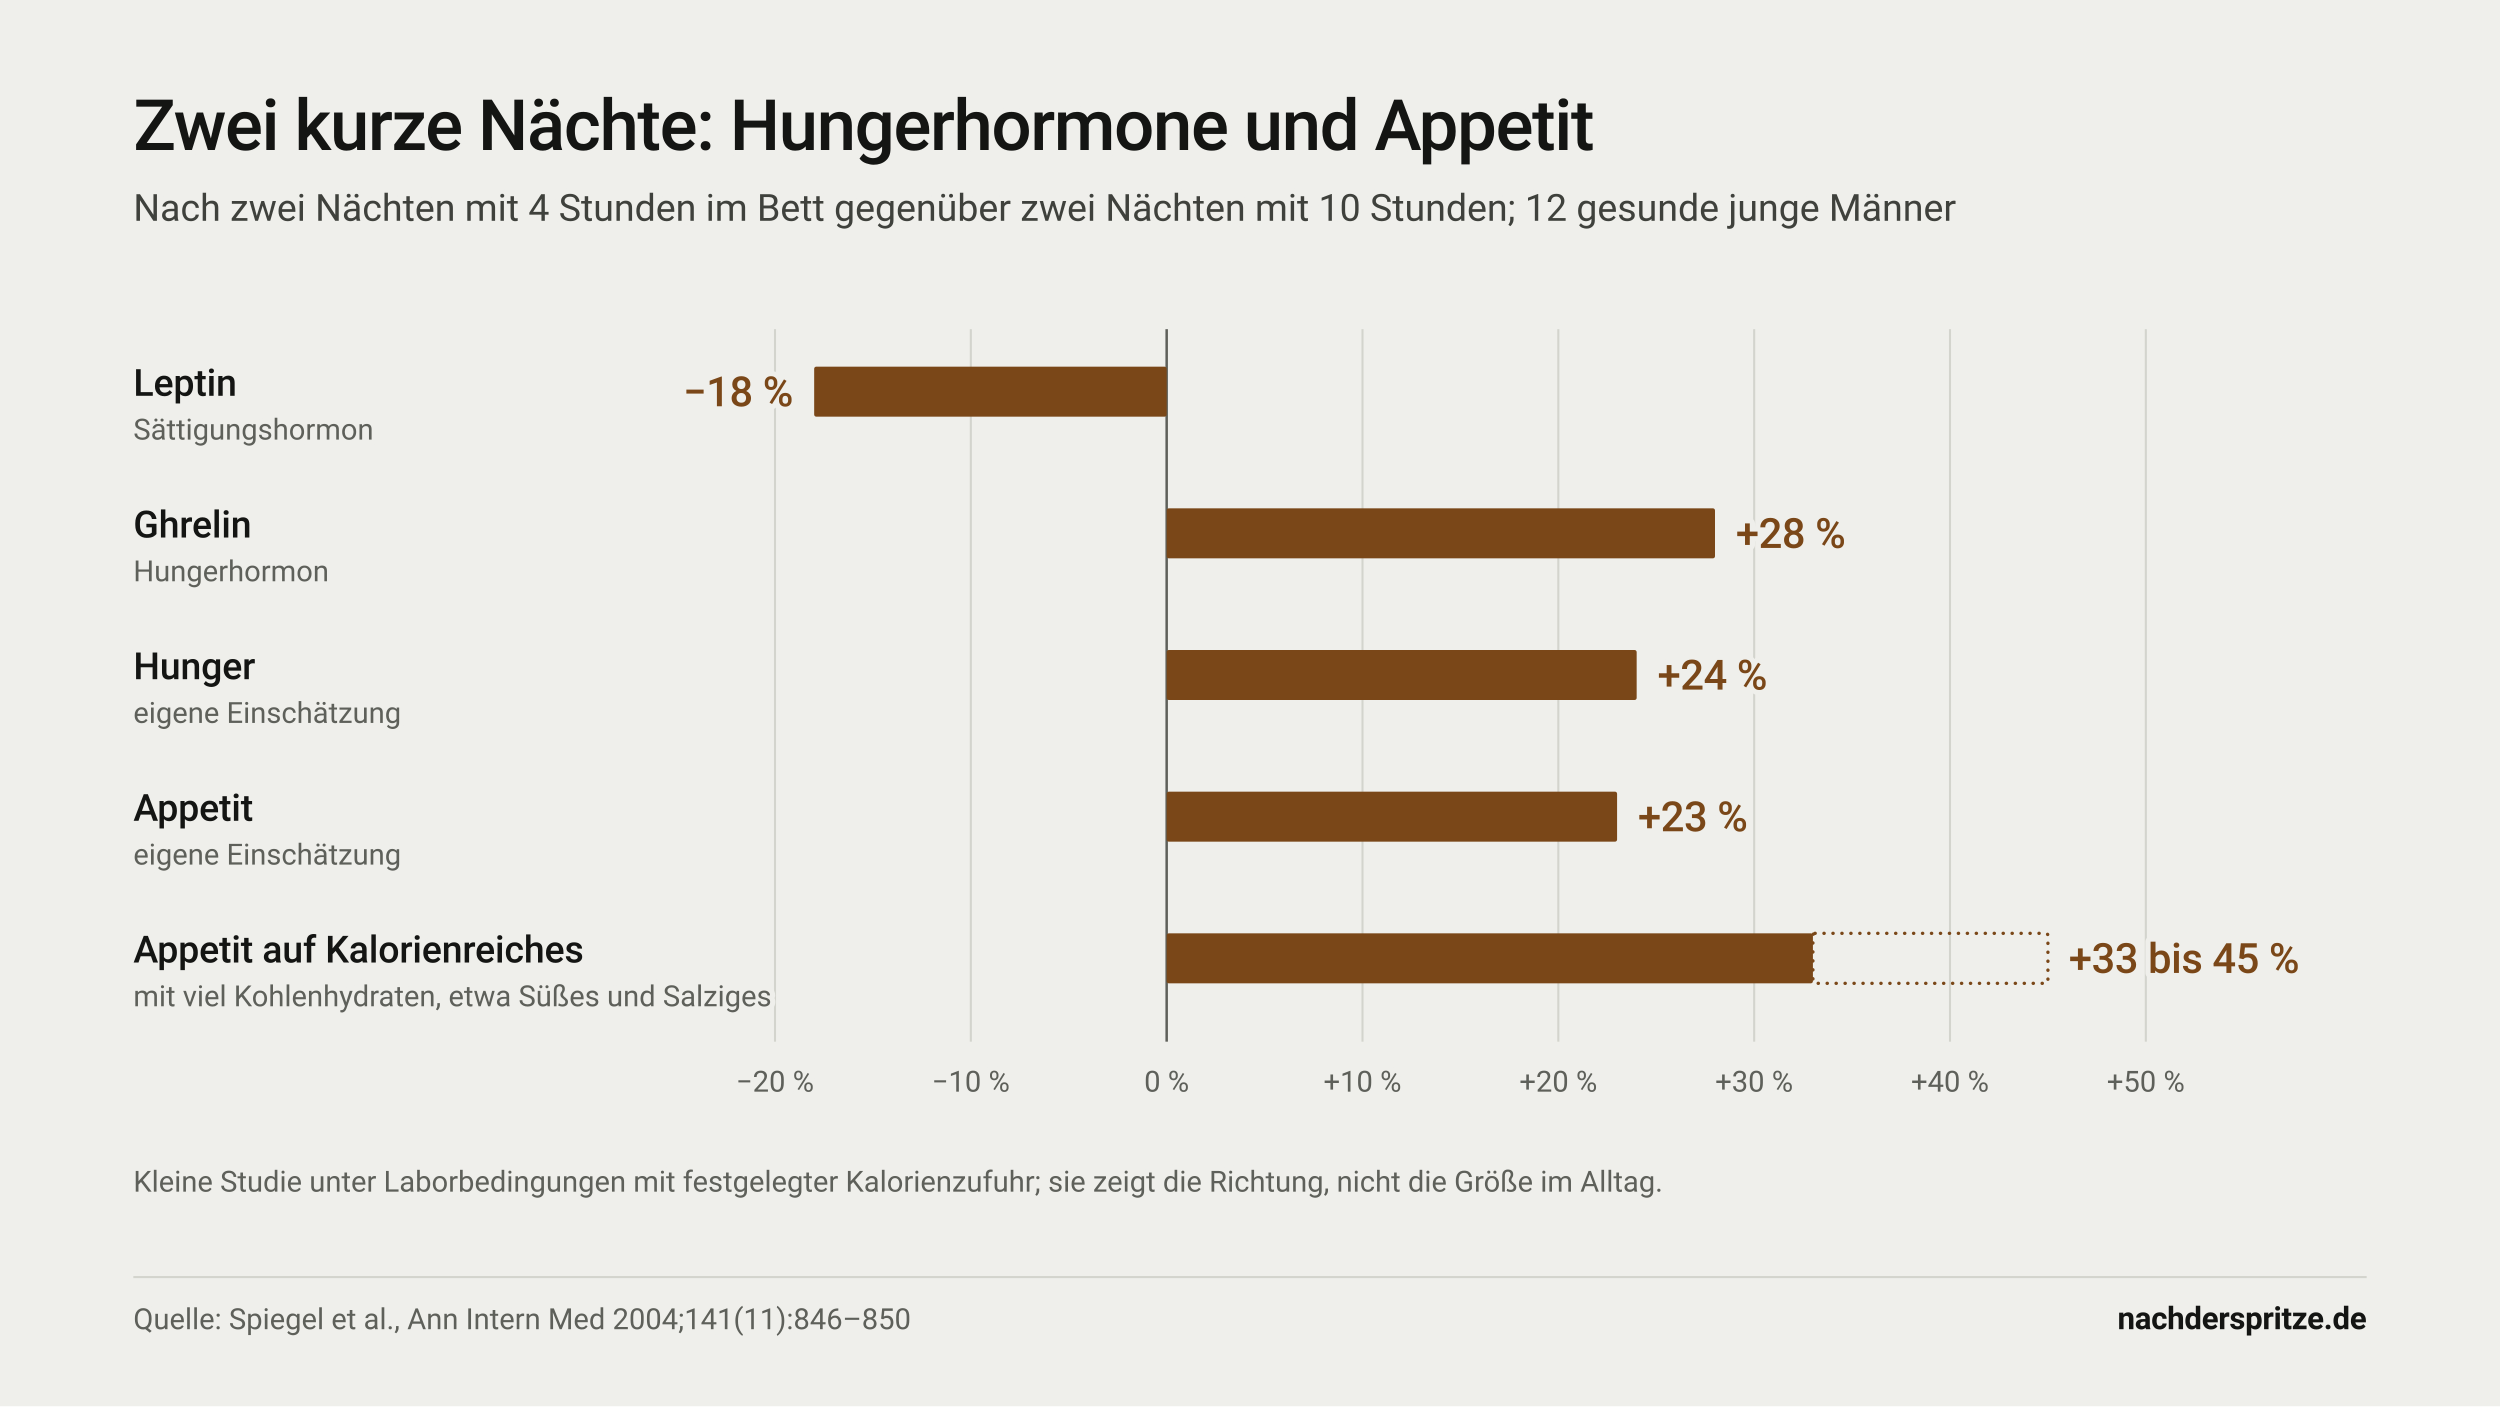
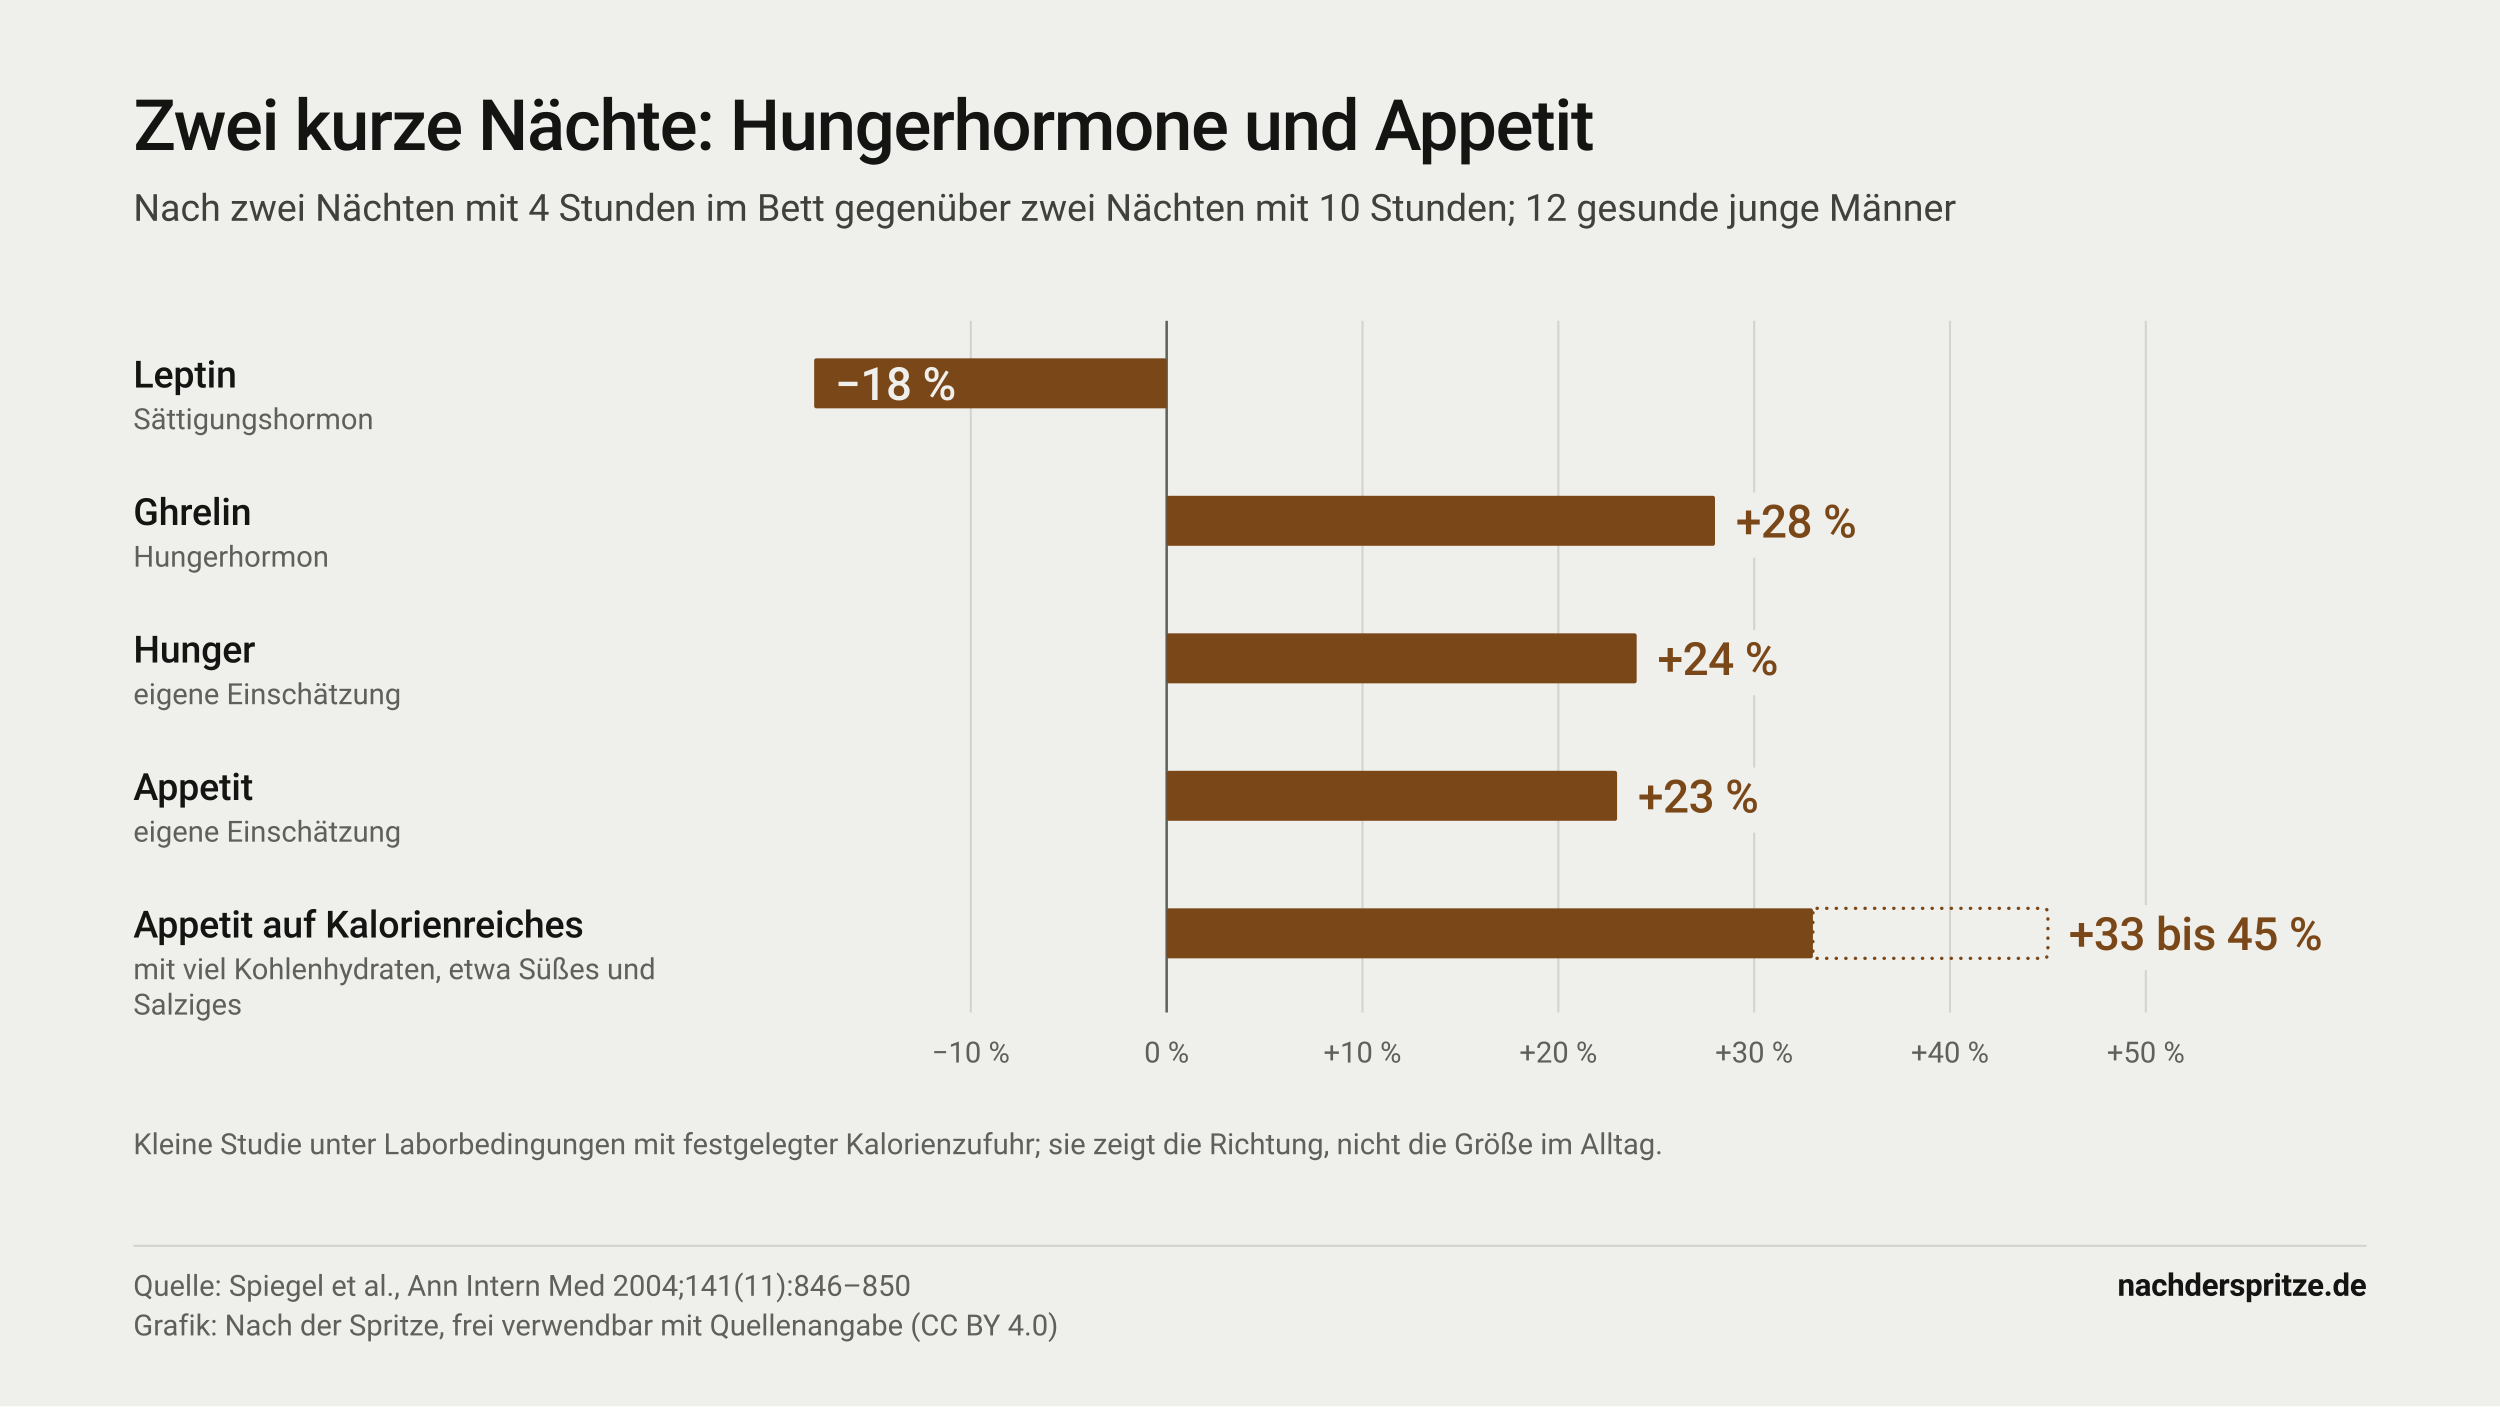
<svg xmlns="http://www.w3.org/2000/svg" width="1200" height="675" viewBox="0 0 1200 675" role="img" aria-labelledby="t d" font-family="'Mona Sans Variable', 'Mona Sans', system-ui, -apple-system, 'Segoe UI', Roboto, Helvetica, Arial, sans-serif">
  <rect width="1200" height="675" fill="#EFEFEB" />
  <text x="64" y="72" font-size="34" font-weight="540" fill="#141513" text-anchor="start" style="font-stretch:116%;letter-spacing:-0.02em" stroke="#EFEFEB" stroke-width="5" stroke-linejoin="round" paint-order="stroke">Zwei kurze Nächte: Hungerhormone und Appetit</text>
  <text x="64" y="106" font-size="18" font-weight="420" fill="#3F413C" text-anchor="start" style="font-stretch:100%;letter-spacing:0em" stroke="#EFEFEB" stroke-width="5" stroke-linejoin="round" paint-order="stroke">Nach zwei Nächten mit 4 Stunden im Bett gegenüber zwei Nächten mit 10 Stunden; 12 gesunde junge Männer</text>
-   <line x1="372" y1="158" x2="372" y2="500" stroke="#D3D4CD" stroke-width="1" />
-   <text x="372" y="524" font-size="14" font-weight="440" fill="#5E605A" text-anchor="middle" style="font-stretch:100%;letter-spacing:0em;font-variant-numeric:tabular-nums" stroke="#EFEFEB" stroke-width="5" stroke-linejoin="round" paint-order="stroke">−20 %</text>
-   <line x1="466" y1="158" x2="466" y2="500" stroke="#D3D4CD" stroke-width="1" />
-   <text x="466" y="524" font-size="14" font-weight="440" fill="#5E605A" text-anchor="middle" style="font-stretch:100%;letter-spacing:0em;font-variant-numeric:tabular-nums" stroke="#EFEFEB" stroke-width="5" stroke-linejoin="round" paint-order="stroke">−10 %</text>
-   <line x1="560" y1="158" x2="560" y2="500" stroke="#5E605A" stroke-width="1.2" />
-   <text x="560" y="524" font-size="14" font-weight="440" fill="#5E605A" text-anchor="middle" style="font-stretch:100%;letter-spacing:0em;font-variant-numeric:tabular-nums" stroke="#EFEFEB" stroke-width="5" stroke-linejoin="round" paint-order="stroke">0 %</text>
-   <line x1="654" y1="158" x2="654" y2="500" stroke="#D3D4CD" stroke-width="1" />
-   <text x="654" y="524" font-size="14" font-weight="440" fill="#5E605A" text-anchor="middle" style="font-stretch:100%;letter-spacing:0em;font-variant-numeric:tabular-nums" stroke="#EFEFEB" stroke-width="5" stroke-linejoin="round" paint-order="stroke">+10 %</text>
-   <line x1="748" y1="158" x2="748" y2="500" stroke="#D3D4CD" stroke-width="1" />
-   <text x="748" y="524" font-size="14" font-weight="440" fill="#5E605A" text-anchor="middle" style="font-stretch:100%;letter-spacing:0em;font-variant-numeric:tabular-nums" stroke="#EFEFEB" stroke-width="5" stroke-linejoin="round" paint-order="stroke">+20 %</text>
-   <line x1="842" y1="158" x2="842" y2="500" stroke="#D3D4CD" stroke-width="1" />
-   <text x="842" y="524" font-size="14" font-weight="440" fill="#5E605A" text-anchor="middle" style="font-stretch:100%;letter-spacing:0em;font-variant-numeric:tabular-nums" stroke="#EFEFEB" stroke-width="5" stroke-linejoin="round" paint-order="stroke">+30 %</text>
-   <line x1="936" y1="158" x2="936" y2="500" stroke="#D3D4CD" stroke-width="1" />
-   <text x="936" y="524" font-size="14" font-weight="440" fill="#5E605A" text-anchor="middle" style="font-stretch:100%;letter-spacing:0em;font-variant-numeric:tabular-nums" stroke="#EFEFEB" stroke-width="5" stroke-linejoin="round" paint-order="stroke">+40 %</text>
-   <line x1="1030" y1="158" x2="1030" y2="500" stroke="#D3D4CD" stroke-width="1" />
-   <text x="1030" y="524" font-size="14" font-weight="440" fill="#5E605A" text-anchor="middle" style="font-stretch:100%;letter-spacing:0em;font-variant-numeric:tabular-nums" stroke="#EFEFEB" stroke-width="5" stroke-linejoin="round" paint-order="stroke">+50 %</text>
-   <text x="64" y="190" font-size="18" font-weight="560" fill="#141513" text-anchor="start" style="font-stretch:108%;letter-spacing:-0.005em" stroke="#EFEFEB" stroke-width="5" stroke-linejoin="round" paint-order="stroke">Leptin</text>
-   <text x="64" y="211" font-size="14" font-weight="420" fill="#5E605A" text-anchor="start" style="font-stretch:100%;letter-spacing:0em" stroke="#EFEFEB" stroke-width="5" stroke-linejoin="round" paint-order="stroke">Sättigungshormon</text>
-   <rect class="mk" x="390.8" y="176" width="169.2" height="24" rx="1" fill="#7A4718" />
-   <text x="380.8" y="195" font-size="20" font-weight="560" fill="#7A4718" text-anchor="end" style="font-stretch:118%;letter-spacing:-0.01em" stroke="#EFEFEB" stroke-width="5" stroke-linejoin="round" paint-order="stroke">−18 %</text>
-   <text x="64" y="258" font-size="18" font-weight="560" fill="#141513" text-anchor="start" style="font-stretch:108%;letter-spacing:-0.005em" stroke="#EFEFEB" stroke-width="5" stroke-linejoin="round" paint-order="stroke">Ghrelin</text>
-   <text x="64" y="279" font-size="14" font-weight="420" fill="#5E605A" text-anchor="start" style="font-stretch:100%;letter-spacing:0em" stroke="#EFEFEB" stroke-width="5" stroke-linejoin="round" paint-order="stroke">Hungerhormon</text>
-   <rect class="mk" x="560" y="244" width="263.2" height="24" rx="1" fill="#7A4718" />
-   <text x="833.2" y="263" font-size="20" font-weight="560" fill="#7A4718" text-anchor="start" style="font-stretch:118%;letter-spacing:-0.01em" stroke="#EFEFEB" stroke-width="5" stroke-linejoin="round" paint-order="stroke">+28 %</text>
-   <text x="64" y="326" font-size="18" font-weight="560" fill="#141513" text-anchor="start" style="font-stretch:108%;letter-spacing:-0.005em" stroke="#EFEFEB" stroke-width="5" stroke-linejoin="round" paint-order="stroke">Hunger</text>
-   <text x="64" y="347" font-size="14" font-weight="420" fill="#5E605A" text-anchor="start" style="font-stretch:100%;letter-spacing:0em" stroke="#EFEFEB" stroke-width="5" stroke-linejoin="round" paint-order="stroke">eigene Einschätzung</text>
-   <rect class="mk" x="560" y="312" width="225.6" height="24" rx="1" fill="#7A4718" />
-   <text x="795.6" y="331" font-size="20" font-weight="560" fill="#7A4718" text-anchor="start" style="font-stretch:118%;letter-spacing:-0.01em" stroke="#EFEFEB" stroke-width="5" stroke-linejoin="round" paint-order="stroke">+24 %</text>
-   <text x="64" y="394" font-size="18" font-weight="560" fill="#141513" text-anchor="start" style="font-stretch:108%;letter-spacing:-0.005em" stroke="#EFEFEB" stroke-width="5" stroke-linejoin="round" paint-order="stroke">Appetit</text>
-   <text x="64" y="415" font-size="14" font-weight="420" fill="#5E605A" text-anchor="start" style="font-stretch:100%;letter-spacing:0em" stroke="#EFEFEB" stroke-width="5" stroke-linejoin="round" paint-order="stroke">eigene Einschätzung</text>
-   <rect class="mk" x="560" y="380" width="216.2" height="24" rx="1" fill="#7A4718" />
-   <text x="786.2" y="399" font-size="20" font-weight="560" fill="#7A4718" text-anchor="start" style="font-stretch:118%;letter-spacing:-0.01em" stroke="#EFEFEB" stroke-width="5" stroke-linejoin="round" paint-order="stroke">+23 %</text>
-   <text x="64" y="462" font-size="18" font-weight="560" fill="#141513" text-anchor="start" style="font-stretch:108%;letter-spacing:-0.005em" stroke="#EFEFEB" stroke-width="5" stroke-linejoin="round" paint-order="stroke">Appetit auf Kalorienreiches</text>
-   <text x="64" y="483" font-size="14" font-weight="420" fill="#5E605A" text-anchor="start" style="font-stretch:100%;letter-spacing:0em" stroke="#EFEFEB" stroke-width="5" stroke-linejoin="round" paint-order="stroke">mit viel Kohlenhydraten, etwa Süßes und Salziges</text>
-   <rect class="mk" x="560" y="448" width="310.2" height="24" rx="1" fill="#7A4718" />
-   <rect class="mk" x="870.2" y="448" width="112.8" height="24" rx="1" fill="none" stroke="#7A4718" stroke-width="1.6" stroke-dasharray="0.1 4.2" stroke-linecap="round" />
-   <text x="993" y="467" font-size="20" font-weight="560" fill="#7A4718" text-anchor="start" style="font-stretch:118%;letter-spacing:-0.01em" stroke="#EFEFEB" stroke-width="5" stroke-linejoin="round" paint-order="stroke">+33 bis 45 %</text>
-   <text x="64" y="572" font-size="14" font-weight="420" fill="#5E605A" text-anchor="start" style="font-stretch:100%;letter-spacing:0em" stroke="#EFEFEB" stroke-width="5" stroke-linejoin="round" paint-order="stroke">Kleine Studie unter Laborbedingungen mit festgelegter Kalorienzufuhr; sie zeigt die Richtung, nicht die Größe im Alltag.</text>
-   <line x1="64" y1="613" x2="1136" y2="613" stroke="#D3D4CD" stroke-width="1" />
-   <text x="64" y="638" font-size="14" font-weight="420" fill="#5E605A" text-anchor="start" style="font-stretch:100%;letter-spacing:0em" stroke="#EFEFEB" stroke-width="5" stroke-linejoin="round" paint-order="stroke">Quelle: Spiegel et al., Ann Intern Med 2004;141(11):846–850</text>
-   <text x="1136" y="638" font-size="15" font-weight="600" fill="#141513" text-anchor="end" style="font-stretch:125%;letter-spacing:-0.01em" stroke="#EFEFEB" stroke-width="5" stroke-linejoin="round" paint-order="stroke">nachderspritze.de</text>
+   <line class="g" x1="466" y1="154" x2="466" y2="486" stroke="#D3D4CD" stroke-width="1" />
+   <text x="466" y="510" font-size="14" font-weight="440" fill="#5E605A" text-anchor="middle" style="font-stretch:100%;letter-spacing:0em" stroke="#EFEFEB" stroke-width="5" stroke-linejoin="round" paint-order="stroke">−10 %</text>
+   <line class="g" x1="560" y1="154" x2="560" y2="486" stroke="#5E605A" stroke-width="1.2" />
+   <text x="560" y="510" font-size="14" font-weight="440" fill="#5E605A" text-anchor="middle" style="font-stretch:100%;letter-spacing:0em" stroke="#EFEFEB" stroke-width="5" stroke-linejoin="round" paint-order="stroke">0 %</text>
+   <line class="g" x1="654" y1="154" x2="654" y2="486" stroke="#D3D4CD" stroke-width="1" />
+   <text x="654" y="510" font-size="14" font-weight="440" fill="#5E605A" text-anchor="middle" style="font-stretch:100%;letter-spacing:0em" stroke="#EFEFEB" stroke-width="5" stroke-linejoin="round" paint-order="stroke">+10 %</text>
+   <line class="g" x1="748" y1="154" x2="748" y2="486" stroke="#D3D4CD" stroke-width="1" />
+   <text x="748" y="510" font-size="14" font-weight="440" fill="#5E605A" text-anchor="middle" style="font-stretch:100%;letter-spacing:0em" stroke="#EFEFEB" stroke-width="5" stroke-linejoin="round" paint-order="stroke">+20 %</text>
+   <line class="g" x1="842" y1="154" x2="842" y2="236.4" stroke="#D3D4CD" stroke-width="1" />
+   <line class="g" x1="842" y1="267.7" x2="842" y2="302.4" stroke="#D3D4CD" stroke-width="1" />
+   <line class="g" x1="842" y1="333.7" x2="842" y2="368.4" stroke="#D3D4CD" stroke-width="1" />
+   <line class="g" x1="842" y1="399.7" x2="842" y2="486" stroke="#D3D4CD" stroke-width="1" />
+   <text x="842" y="510" font-size="14" font-weight="440" fill="#5E605A" text-anchor="middle" style="font-stretch:100%;letter-spacing:0em" stroke="#EFEFEB" stroke-width="5" stroke-linejoin="round" paint-order="stroke">+30 %</text>
+   <line class="g" x1="936" y1="154" x2="936" y2="486" stroke="#D3D4CD" stroke-width="1" />
+   <text x="936" y="510" font-size="14" font-weight="440" fill="#5E605A" text-anchor="middle" style="font-stretch:100%;letter-spacing:0em" stroke="#EFEFEB" stroke-width="5" stroke-linejoin="round" paint-order="stroke">+40 %</text>
+   <line class="g" x1="1030" y1="154" x2="1030" y2="434.4" stroke="#D3D4CD" stroke-width="1" />
+   <line class="g" x1="1030" y1="465.7" x2="1030" y2="486" stroke="#D3D4CD" stroke-width="1" />
+   <text x="1030" y="510" font-size="14" font-weight="440" fill="#5E605A" text-anchor="middle" style="font-stretch:100%;letter-spacing:0em" stroke="#EFEFEB" stroke-width="5" stroke-linejoin="round" paint-order="stroke">+50 %</text>
+   <text x="64" y="186" font-size="18" font-weight="560" fill="#141513" text-anchor="start" style="font-stretch:108%;letter-spacing:-0.005em" stroke="#EFEFEB" stroke-width="5" stroke-linejoin="round" paint-order="stroke">Leptin</text>
+   <text x="64" y="206" font-size="14" font-weight="420" fill="#5E605A" text-anchor="start" style="font-stretch:100%;letter-spacing:0em" stroke="#EFEFEB" stroke-width="5" stroke-linejoin="round" paint-order="stroke">Sättigungshormon</text>
+   <rect class="mk" x="390.8" y="172" width="169.2" height="24" rx="1" fill="#7A4718" />
+   <text x="400.8" y="192" font-size="22" font-weight="560" fill="#EFEFEB" text-anchor="start" style="font-stretch:118%;letter-spacing:-0.01em" class="in">−18 %</text>
+   <text x="64" y="252" font-size="18" font-weight="560" fill="#141513" text-anchor="start" style="font-stretch:108%;letter-spacing:-0.005em" stroke="#EFEFEB" stroke-width="5" stroke-linejoin="round" paint-order="stroke">Ghrelin</text>
+   <text x="64" y="272" font-size="14" font-weight="420" fill="#5E605A" text-anchor="start" style="font-stretch:100%;letter-spacing:0em" stroke="#EFEFEB" stroke-width="5" stroke-linejoin="round" paint-order="stroke">Hungerhormon</text>
+   <rect class="mk" x="560" y="238" width="263.2" height="24" rx="1" fill="#7A4718" />
+   <text x="833.2" y="258" font-size="22" font-weight="560" fill="#7A4718" text-anchor="start" style="font-stretch:118%;letter-spacing:-0.01em" stroke="#EFEFEB" stroke-width="5" stroke-linejoin="round" paint-order="stroke">+28 %</text>
+   <text x="64" y="318" font-size="18" font-weight="560" fill="#141513" text-anchor="start" style="font-stretch:108%;letter-spacing:-0.005em" stroke="#EFEFEB" stroke-width="5" stroke-linejoin="round" paint-order="stroke">Hunger</text>
+   <text x="64" y="338" font-size="14" font-weight="420" fill="#5E605A" text-anchor="start" style="font-stretch:100%;letter-spacing:0em" stroke="#EFEFEB" stroke-width="5" stroke-linejoin="round" paint-order="stroke">eigene Einschätzung</text>
+   <rect class="mk" x="560" y="304" width="225.6" height="24" rx="1" fill="#7A4718" />
+   <text x="795.6" y="324" font-size="22" font-weight="560" fill="#7A4718" text-anchor="start" style="font-stretch:118%;letter-spacing:-0.01em" stroke="#EFEFEB" stroke-width="5" stroke-linejoin="round" paint-order="stroke">+24 %</text>
+   <text x="64" y="384" font-size="18" font-weight="560" fill="#141513" text-anchor="start" style="font-stretch:108%;letter-spacing:-0.005em" stroke="#EFEFEB" stroke-width="5" stroke-linejoin="round" paint-order="stroke">Appetit</text>
+   <text x="64" y="404" font-size="14" font-weight="420" fill="#5E605A" text-anchor="start" style="font-stretch:100%;letter-spacing:0em" stroke="#EFEFEB" stroke-width="5" stroke-linejoin="round" paint-order="stroke">eigene Einschätzung</text>
+   <rect class="mk" x="560" y="370" width="216.2" height="24" rx="1" fill="#7A4718" />
+   <text x="786.2" y="390" font-size="22" font-weight="560" fill="#7A4718" text-anchor="start" style="font-stretch:118%;letter-spacing:-0.01em" stroke="#EFEFEB" stroke-width="5" stroke-linejoin="round" paint-order="stroke">+23 %</text>
+   <text x="64" y="450" font-size="18" font-weight="560" fill="#141513" text-anchor="start" style="font-stretch:108%;letter-spacing:-0.005em" stroke="#EFEFEB" stroke-width="5" stroke-linejoin="round" paint-order="stroke">Appetit auf Kalorienreiches</text>
+   <text x="64" y="470" font-size="14" font-weight="420" fill="#5E605A" text-anchor="start" style="font-stretch:100%;letter-spacing:0em" stroke="#EFEFEB" stroke-width="5" stroke-linejoin="round" paint-order="stroke">mit viel Kohlenhydraten, etwa Süßes und</text>
+   <text x="64" y="487" font-size="14" font-weight="420" fill="#5E605A" text-anchor="start" style="font-stretch:100%;letter-spacing:0em" stroke="#EFEFEB" stroke-width="5" stroke-linejoin="round" paint-order="stroke">Salziges</text>
+   <rect class="mk" x="560" y="436" width="310.2" height="24" rx="1" fill="#7A4718" />
+   <rect class="mk" x="870.2" y="436" width="112.8" height="24" rx="2" fill="none" stroke="#7A4718" stroke-width="1.6" stroke-dasharray="0.1 4.5" stroke-linecap="round" />
+   <text x="993" y="456" font-size="22" font-weight="560" fill="#7A4718" text-anchor="start" style="font-stretch:118%;letter-spacing:-0.01em" stroke="#EFEFEB" stroke-width="5" stroke-linejoin="round" paint-order="stroke">+33 bis 45 %</text>
+   <text x="64" y="554" font-size="14" font-weight="420" fill="#5E605A" text-anchor="start" style="font-stretch:100%;letter-spacing:0em" stroke="#EFEFEB" stroke-width="5" stroke-linejoin="round" paint-order="stroke">Kleine Studie unter Laborbedingungen mit festgelegter Kalorienzufuhr; sie zeigt die Richtung, nicht die Größe im Alltag.</text>
+   <line class="fy" x1="64" y1="598" x2="1136" y2="598" stroke="#D3D4CD" stroke-width="1" />
+   <text x="64" y="622" font-size="14" font-weight="420" fill="#5E605A" text-anchor="start" style="font-stretch:100%;letter-spacing:0em" stroke="#EFEFEB" stroke-width="5" stroke-linejoin="round" paint-order="stroke" class="ft">Quelle: Spiegel et al., Ann Intern Med 2004;141(11):846–850</text>
+   <text x="64" y="641" font-size="14" font-weight="420" fill="#5E605A" text-anchor="start" style="font-stretch:100%;letter-spacing:0em" stroke="#EFEFEB" stroke-width="5" stroke-linejoin="round" paint-order="stroke" class="ft">Grafik: Nach der Spritze, frei verwendbar mit Quellenangabe (CC BY 4.0)</text>
+   <text x="1136" y="622" font-size="15" font-weight="600" fill="#141513" text-anchor="end" style="font-stretch:125%;letter-spacing:-0.01em" stroke="#EFEFEB" stroke-width="5" stroke-linejoin="round" paint-order="stroke" class="ft">nachderspritze.de</text>
</svg>
